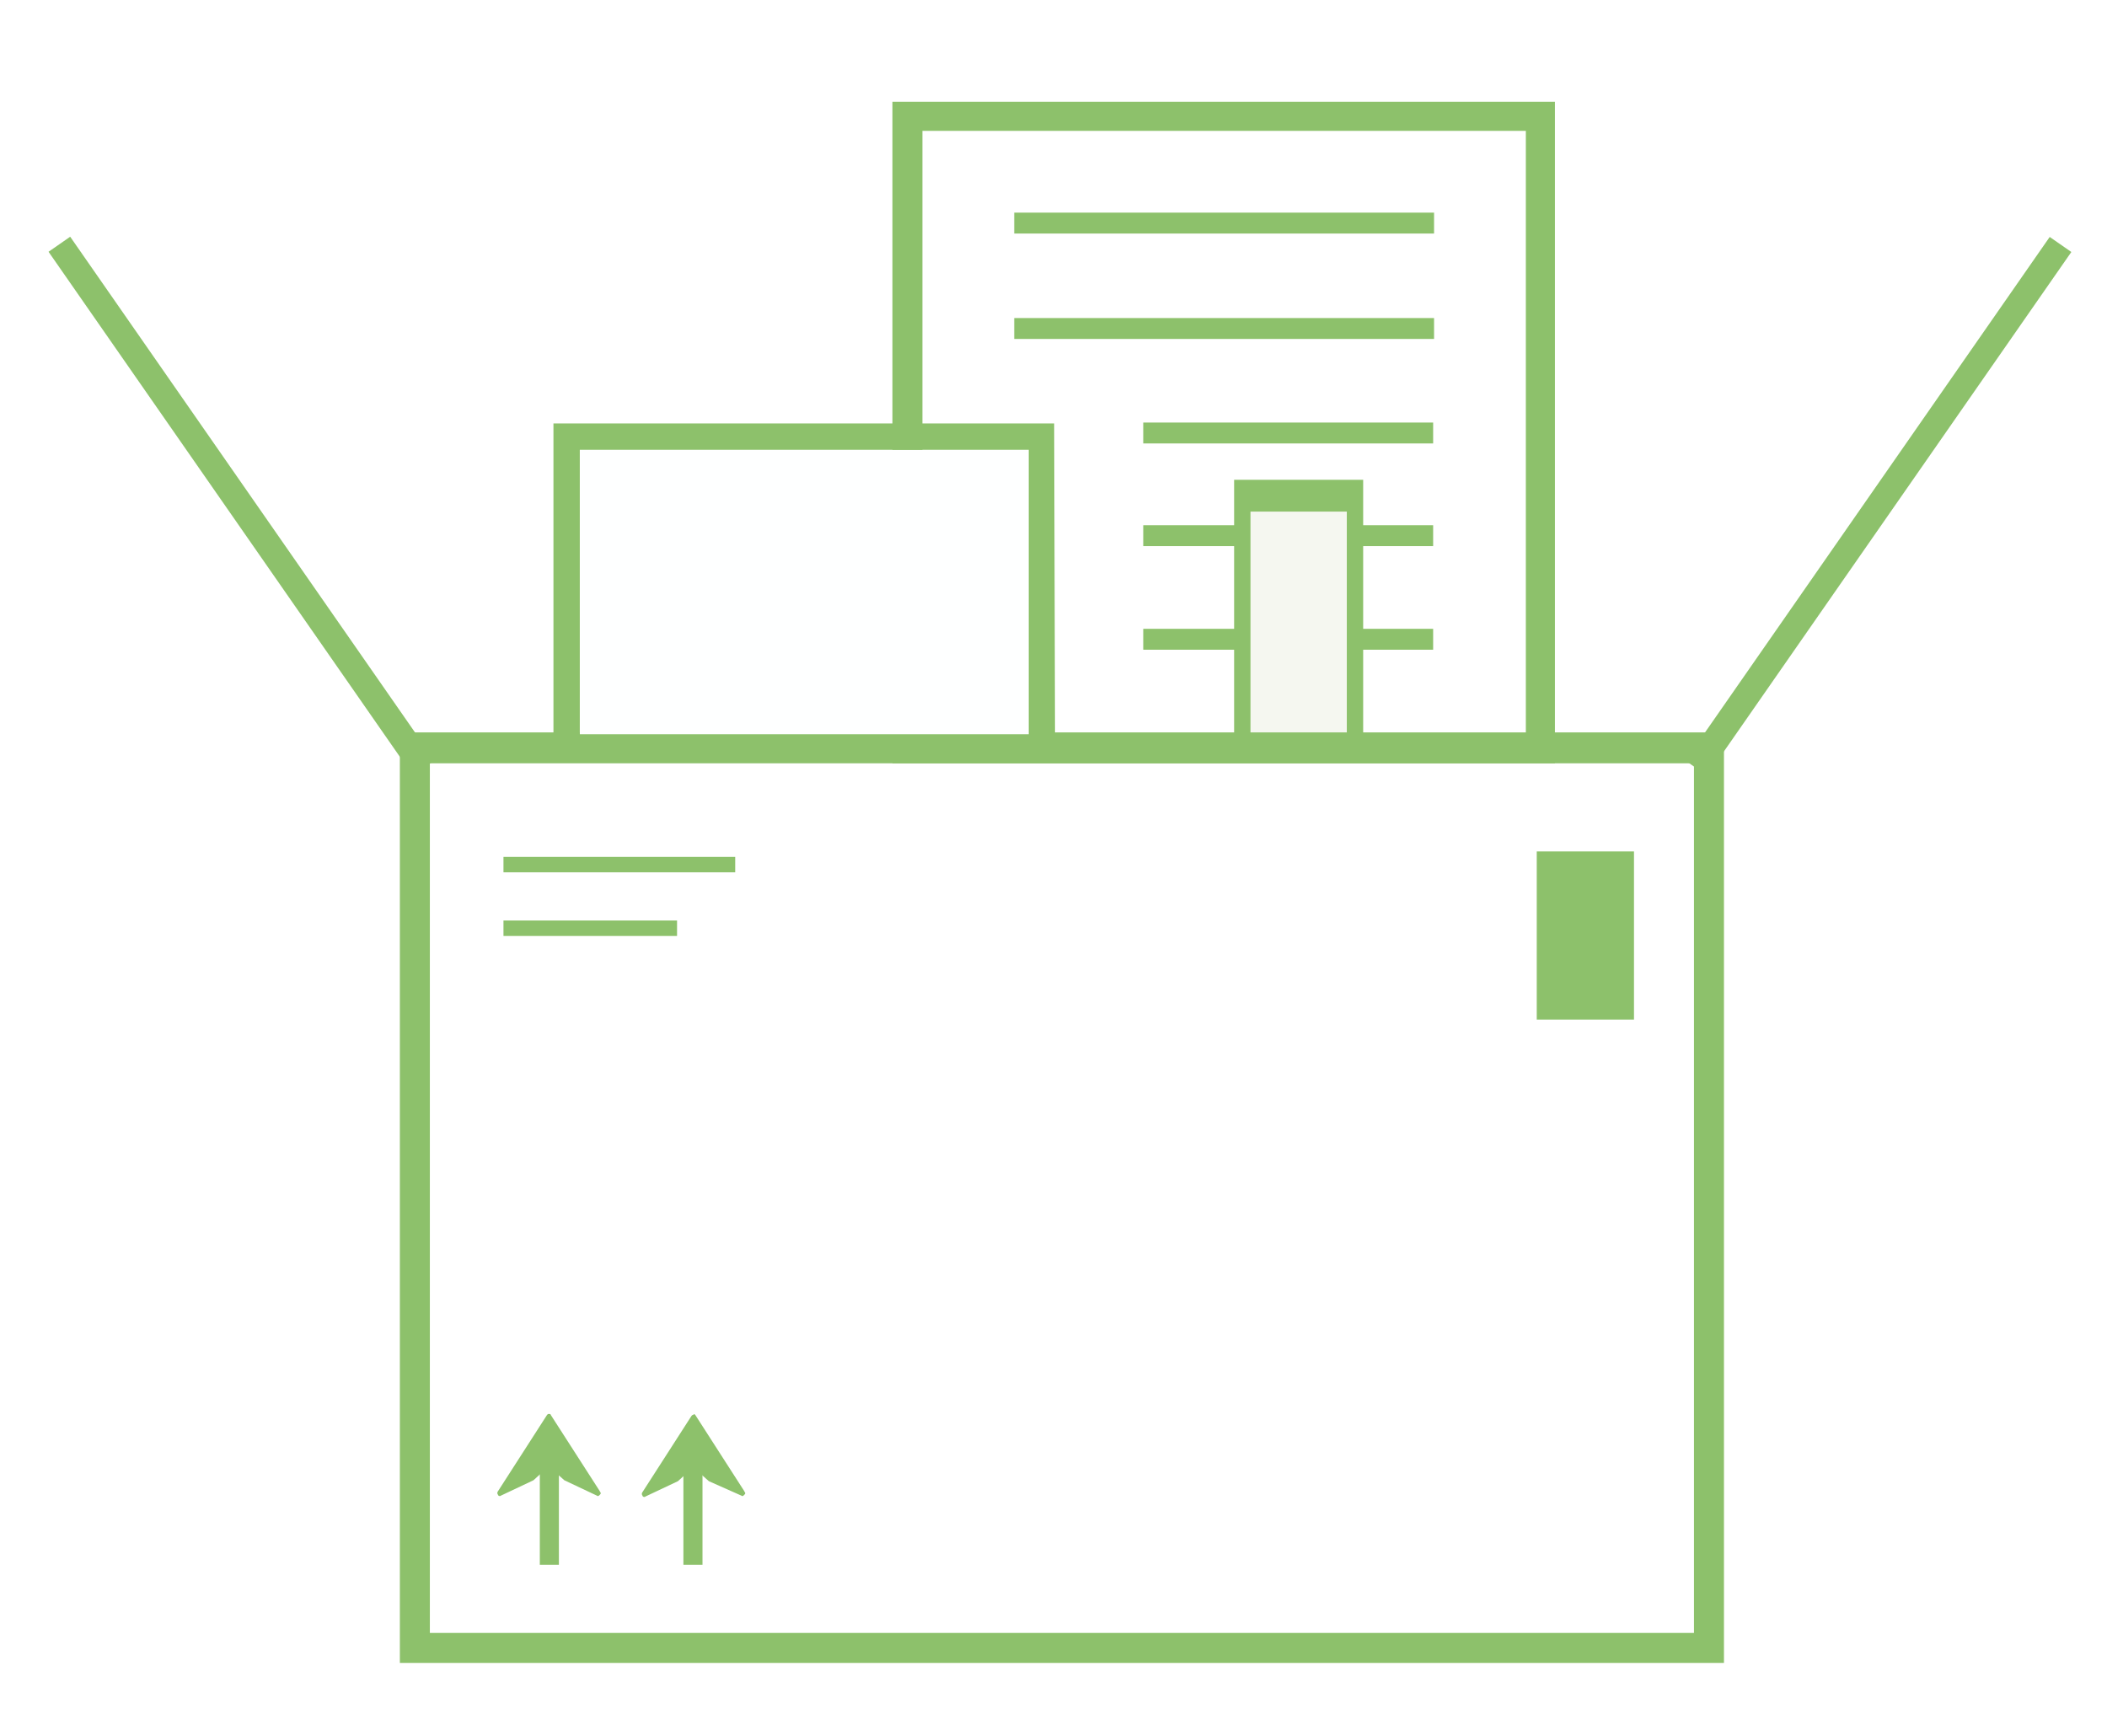
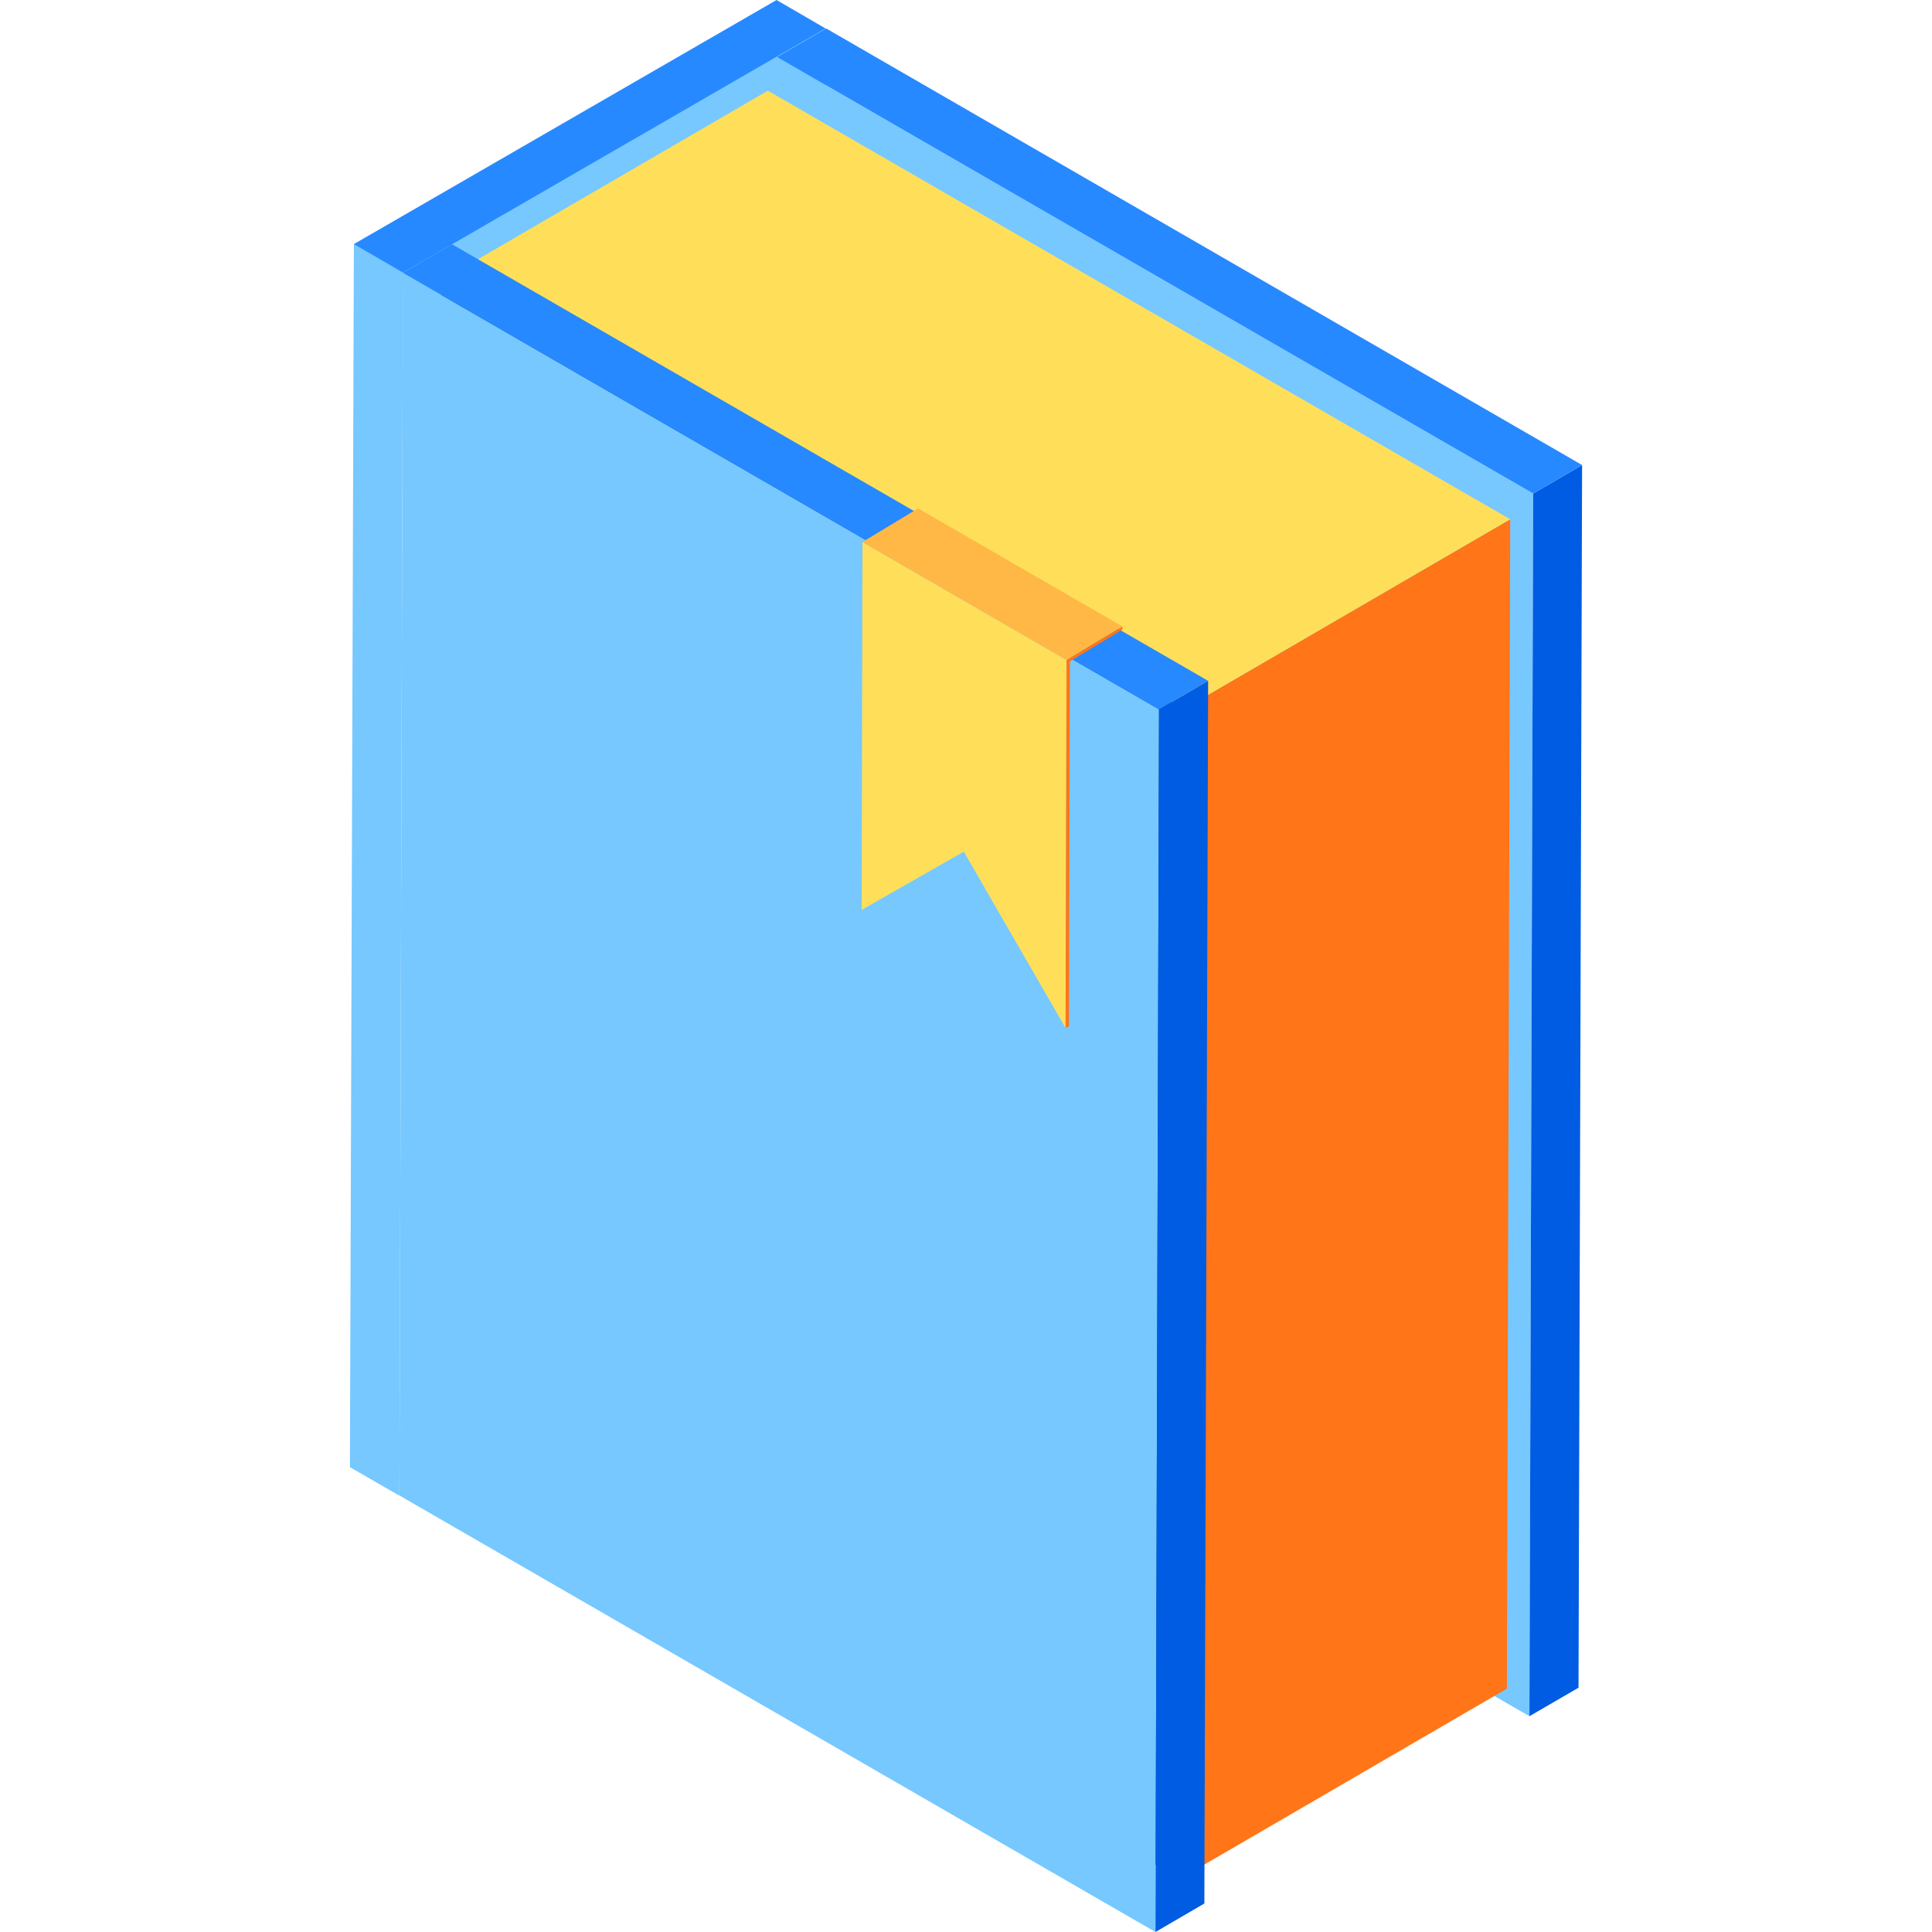
- <svg xmlns="http://www.w3.org/2000/svg" t="1584271102580" class="icon" viewBox="0 0 1243 1024" version="1.1" p-id="12507" width="242.773" height="200">
+ <svg xmlns="http://www.w3.org/2000/svg" t="1584360940916" class="icon" viewBox="0 0 1024 1024" version="1.1" p-id="10228" width="250" height="250">
  <defs>
    <style type="text/css" />
  </defs>
-   <path d="M917.311 450.346H526.475V60.046h390.836V450.346z m-17.156-373.143h-355.987v355.987h355.987V77.202z" fill="#8DC16B" p-id="12508" />
-   <path d="M598.316 125.453h247.69v12.331h-247.69zM598.316 187.644h247.69v12.331h-247.69zM674.446 249.298h171.024v12.331h-171.024zM674.446 309.881h171.024v12.331h-171.024zM674.446 370.999h171.024v12.331h-171.024z" fill="#8DC16B" p-id="12509" />
-   <path d="M733.42 288.972h66.48v159.229h-66.48z" fill="#F5F7F0" p-id="12510" />
-   <path d="M804.188 448.737h-76.13V283.074H804.188v165.663z m-9.65-146.898h-56.829v140.465h56.829V301.839z" fill="#8DC16B" p-id="12511" />
-   <path d="M1017.03 981.11H235.895V432.117h781.135V981.11z m-17.692-530.764H253.587v513.072h745.751V450.346z" fill="#8DC16B" p-id="12512" />
-   <path d="M342.048 265.382h272.352v173.705H342.048z" fill="#FEFFFF" p-id="12513" />
-   <path d="M297.014 505.566h136.712V514.681H297.014zM297.014 543.095h102.4v9.114H297.014zM906.588 502.35h57.365v99.183h-57.365zM324.892 834.748l28.951 45.035c0 0.536 0.536 0.536 0.536 1.072s0 0.536-0.536 1.072-1.072 1.072-1.608 0.536l-19.301-9.114-9.65-8.578-2.681 3.217-5.897 5.361-19.301 9.114c-0.536 0.536-1.608 0-1.608-0.536-0.536-0.536-0.536-1.608 0-2.145l28.951-45.035c0.536-0.536 0.536-0.536 1.072-0.536s1.072 0 1.072 0.536z" fill="#8DC16B" p-id="12514" />
-   <path d="M318.459 849.759h11.259v73.449h-11.259zM410.136 834.748l28.951 45.035c0 0.536 0.536 0.536 0.536 1.072s0 0.536-0.536 1.072-1.072 1.072-1.608 0.536L418.178 873.885l-9.65-8.578-2.681 3.217-5.897 5.361-19.301 9.114c-0.536 0.536-1.608 0-1.608-0.536-0.536-0.536-0.536-1.608 0-2.145l28.951-45.035c0.536-0.536 0.536-0.536 1.072-0.536 0-0.536 0.536-0.536 1.072 0z" fill="#8DC16B" p-id="12515" />
-   <path d="M403.166 849.759h11.259v73.449h-11.259zM28.64 148.544l12.765-8.878L256.306 448.63l-12.76 8.873zM994.299 448.748l214.901-308.953 12.765 8.878-214.901 308.953zM622.442 448.737H326.501V249.835H621.906l0.536 198.903z m-15.548-183.355H342.048v167.807h264.846V265.382z" fill="#8DC16B" p-id="12516" />
+   <path d="M211.694 792.737L185.462 777.627l2.099-648.46 26.022 15.11-1.889 648.46zM437.605 15.11l1.889 644.682L215.681 792.737l-2.099-648.565 224.023-129.062z" fill="#76C8FF" p-id="10229" />
+   <path d="M213.583 144.487L187.56 129.377 411.583 0l26.022 15.11L213.583 144.487z" fill="#2789FF" p-id="10230" />
+   <path d="M812.621 261.587l-1.994 648.04L410.009 678.365l1.889-648.145 400.723 231.368z" fill="#76C8FF" p-id="10231" />
+   <path d="M812.621 261.587l25.917-15.11-1.889 648.04-26.022 15.11 1.994-648.04z" fill="#005CE2" p-id="10232" />
+   <path d="M411.898 30.219l26.022-15.11 400.618 231.368-25.917 15.11L411.898 30.219z" fill="#2789FF" p-id="10233" />
+   <path d="M627.107 375.96l-1.679 619.814-393.483-227.171 1.784-619.814 393.378 227.171z" fill="#154989" p-id="10234" />
+   <path d="M627.107 375.96l173.342-100.732-1.784 619.814-173.237 100.732 1.679-619.814z" fill="#FF7517" p-id="10235" />
+   <path d="M233.729 148.789l173.237-100.732 393.483 227.171-173.342 100.732L233.729 148.789z" fill="#FFDF5A" p-id="10236" />
+   <path d="M614.306 375.96l-1.889 648.04L211.694 792.632l1.889-648.04 400.723 231.368z" fill="#76C8FF" p-id="10237" />
+   <path d="M614.306 375.96l26.022-15.11-1.994 648.04-25.917 15.11 1.889-648.04z" fill="#005CE2" p-id="10238" />
+   <path d="M213.583 144.592l26.022-15.11 400.723 231.368-26.022 15.11L213.583 144.592z" fill="#2789FF" p-id="10239" />
+   <path d="M565.304 349.833l-0.525 195.063-53.933-93.492-54.143 30.849 0.42-194.958 108.182 62.538z" fill="#FFDF5A" p-id="10240" />
+   <path d="M565.304 349.833l1.784-1.049-0.525 195.063-1.784 1.049 0.525-195.063z" fill="#FF7517" p-id="10241" />
+   <path d="M565.304 351.616l29.59-17.943v-1.679l-29.59 17.838v1.784z" fill="#FF7517" p-id="10242" />
+   <path d="M457.122 287.295l29.485-17.838 108.287 62.538-29.59 17.838-108.182-62.538z" fill="#FFB845" p-id="10243" />
</svg>
